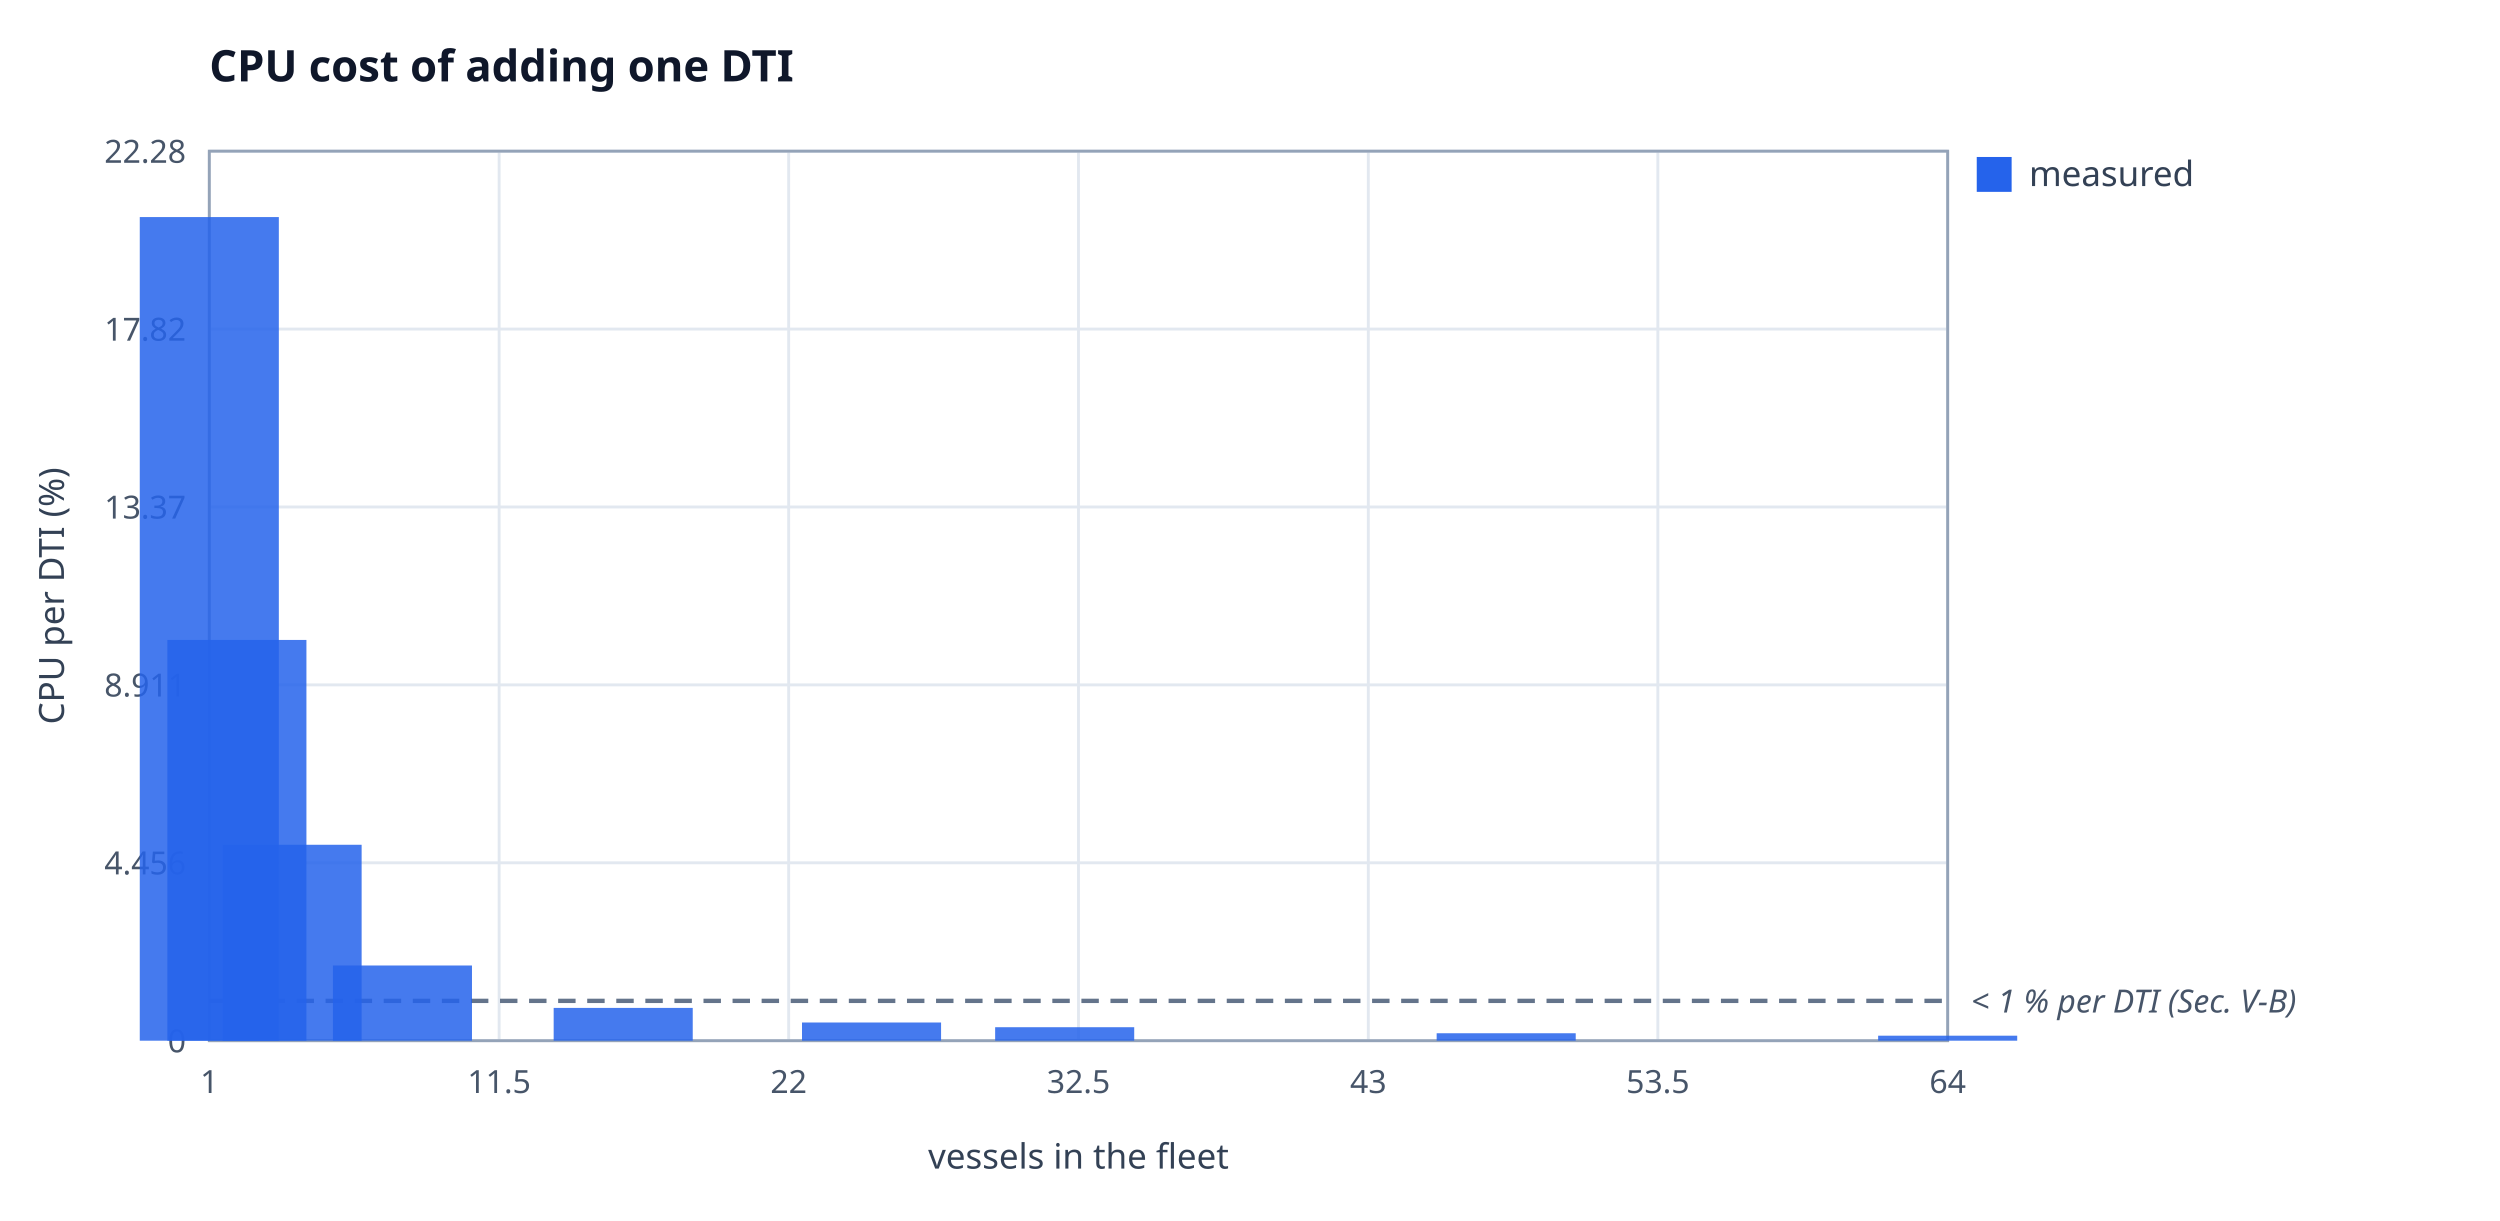
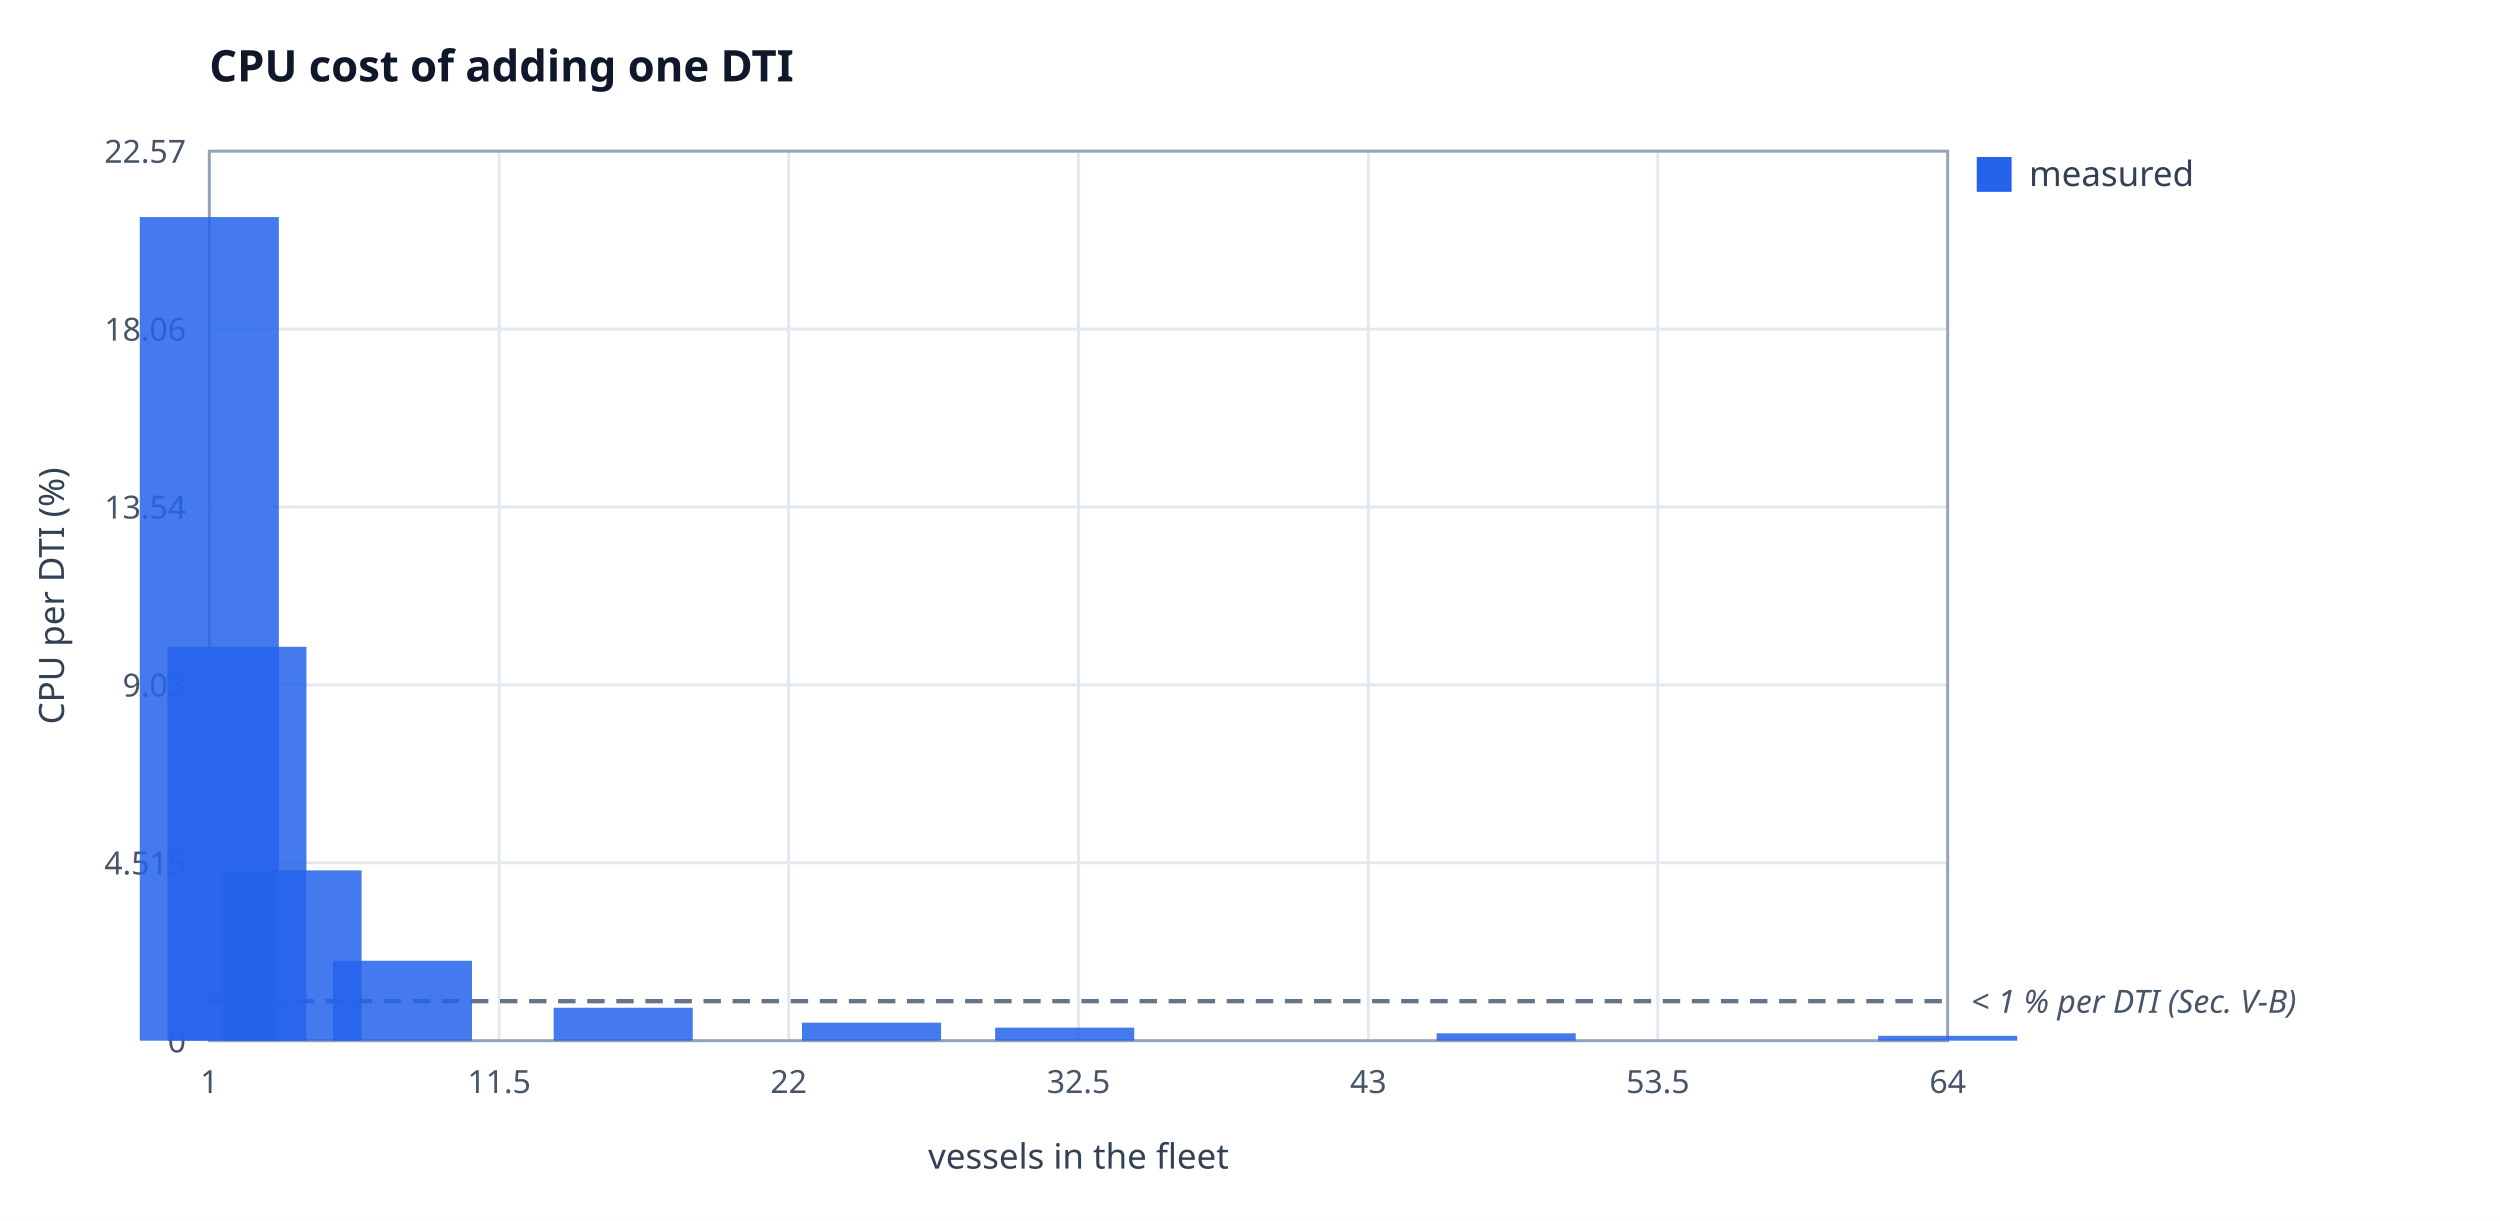
<svg xmlns="http://www.w3.org/2000/svg" viewBox="0 0 860 420" width="860" height="420" role="img" aria-label="CPU cost of adding one DTI">
  <style>
  .bg{fill:#ffffff}
  .frame{stroke:#94a3b8;stroke-width:1;fill:none}
  .grid{stroke:#e2e8f0;stroke-width:1}
  .tick{fill:#475569;font:11px sans-serif}
  .axis{fill:#334155;font:12px sans-serif}
  .title{fill:#0f172a;font:bold 15px sans-serif}
  .rule{stroke:#64748b;stroke-width:1.5;stroke-dasharray:6 4}
  .rulelab{fill:#475569;font:italic 11px sans-serif}
  .legend{fill:#334155;font:12px sans-serif}
  @media (prefers-color-scheme: dark){
    .bg{fill:#0b1120}
    .frame{stroke:#475569}
    .grid{stroke:#1e293b}
    .tick{fill:#94a3b8}
    .axis{fill:#cbd5e1}
    .title{fill:#f1f5f9}
    .rule{stroke:#94a3b8}
    .rulelab{fill:#94a3b8}
    .legend{fill:#cbd5e1}
  }
</style>
  <rect class="bg" x="0" y="0" width="860" height="420" />
  <text class="title" x="72.0" y="28">CPU cost of adding one DTI</text>
  <line class="grid" x1="72.0" y1="358.0" x2="670.0" y2="358.0" />
  <text class="tick" x="64.0" y="362.0" text-anchor="end">0</text>
  <line class="grid" x1="72.0" y1="296.8" x2="670.0" y2="296.8" />
-   <text class="tick" x="64.0" y="300.8" text-anchor="end">4.456</text>
+   <text class="tick" x="64.0" y="300.8" text-anchor="end">4.515</text>
  <line class="grid" x1="72.0" y1="235.6" x2="670.0" y2="235.6" />
-   <text class="tick" x="64.0" y="239.6" text-anchor="end">8.911</text>
+   <text class="tick" x="64.0" y="239.6" text-anchor="end">9.03</text>
  <line class="grid" x1="72.0" y1="174.4" x2="670.0" y2="174.4" />
-   <text class="tick" x="64.0" y="178.4" text-anchor="end">13.37</text>
+   <text class="tick" x="64.0" y="178.4" text-anchor="end">13.54</text>
  <line class="grid" x1="72.0" y1="113.2" x2="670.0" y2="113.2" />
-   <text class="tick" x="64.0" y="117.2" text-anchor="end">17.82</text>
+   <text class="tick" x="64.0" y="117.2" text-anchor="end">18.06</text>
  <line class="grid" x1="72.0" y1="52.0" x2="670.0" y2="52.0" />
-   <text class="tick" x="64.0" y="56.0" text-anchor="end">22.28</text>
+   <text class="tick" x="64.0" y="56.0" text-anchor="end">22.57</text>
  <line class="grid" x1="72.0" y1="52.0" x2="72.0" y2="358.0" />
  <text class="tick" x="72.0" y="376.0" text-anchor="middle">1</text>
  <line class="grid" x1="171.7" y1="52.0" x2="171.7" y2="358.0" />
  <text class="tick" x="171.7" y="376.0" text-anchor="middle">11.5</text>
  <line class="grid" x1="271.3" y1="52.0" x2="271.3" y2="358.0" />
  <text class="tick" x="271.3" y="376.0" text-anchor="middle">22</text>
  <line class="grid" x1="371.0" y1="52.0" x2="371.0" y2="358.0" />
  <text class="tick" x="371.0" y="376.0" text-anchor="middle">32.5</text>
  <line class="grid" x1="470.7" y1="52.0" x2="470.7" y2="358.0" />
  <text class="tick" x="470.7" y="376.0" text-anchor="middle">43</text>
  <line class="grid" x1="570.3" y1="52.0" x2="570.3" y2="358.0" />
  <text class="tick" x="570.3" y="376.0" text-anchor="middle">53.5</text>
  <line class="grid" x1="670.0" y1="52.0" x2="670.0" y2="358.0" />
  <text class="tick" x="670.0" y="376.0" text-anchor="middle">64</text>
  <rect class="frame" x="72.0" y="52.0" width="598.0" height="306.0" />
  <text class="axis" x="371.0" y="402.0" text-anchor="middle">vessels in the fleet</text>
  <text class="axis" x="22.0" y="205.0" text-anchor="middle" transform="rotate(-90 22.0 205.0)">CPU per DTI (%)</text>
-   <line class="rule" x1="72.0" y1="344.3" x2="670.0" y2="344.3" />
-   <text class="rulelab" x="678.0" y="348.3">&lt; 1 % per DTI (Sec. V-B)</text>
+   <line class="rule" x1="72.0" y1="344.4" x2="670.0" y2="344.4" />
+   <text class="rulelab" x="678.0" y="348.4">&lt; 1 % per DTI (Sec. V-B)</text>
  <rect x="48.08" y="74.67" width="47.84" height="283.33" fill="#2563eb" fill-opacity="0.85" />
-   <rect x="57.57" y="220.14" width="47.84" height="137.86" fill="#2563eb" fill-opacity="0.85" />
-   <rect x="76.56" y="290.60" width="47.84" height="67.40" fill="#2563eb" fill-opacity="0.85" />
-   <rect x="114.52" y="332.13" width="47.84" height="25.87" fill="#2563eb" fill-opacity="0.85" />
-   <rect x="190.46" y="346.72" width="47.84" height="11.28" fill="#2563eb" fill-opacity="0.85" />
-   <rect x="275.89" y="351.74" width="47.84" height="6.26" fill="#2563eb" fill-opacity="0.85" />
-   <rect x="342.33" y="353.36" width="47.84" height="4.64" fill="#2563eb" fill-opacity="0.85" />
-   <rect x="494.21" y="355.44" width="47.84" height="2.56" fill="#2563eb" fill-opacity="0.85" />
-   <rect x="646.08" y="356.28" width="47.84" height="1.72" fill="#2563eb" fill-opacity="0.85" />
+   <rect x="57.57" y="222.50" width="47.84" height="135.50" fill="#2563eb" fill-opacity="0.85" />
+   <rect x="76.56" y="299.41" width="47.84" height="58.59" fill="#2563eb" fill-opacity="0.85" />
+   <rect x="114.52" y="330.50" width="47.84" height="27.50" fill="#2563eb" fill-opacity="0.85" />
+   <rect x="190.46" y="346.67" width="47.84" height="11.33" fill="#2563eb" fill-opacity="0.85" />
+   <rect x="275.89" y="351.80" width="47.84" height="6.20" fill="#2563eb" fill-opacity="0.85" />
+   <rect x="342.33" y="353.51" width="47.84" height="4.49" fill="#2563eb" fill-opacity="0.85" />
+   <rect x="494.21" y="355.45" width="47.84" height="2.55" fill="#2563eb" fill-opacity="0.85" />
+   <rect x="646.08" y="356.32" width="47.84" height="1.68" fill="#2563eb" fill-opacity="0.85" />
  <rect x="680.0" y="54.0" width="12" height="12" fill="#2563eb" />
  <text class="legend" x="698.0" y="64.0">measured</text>
</svg>
